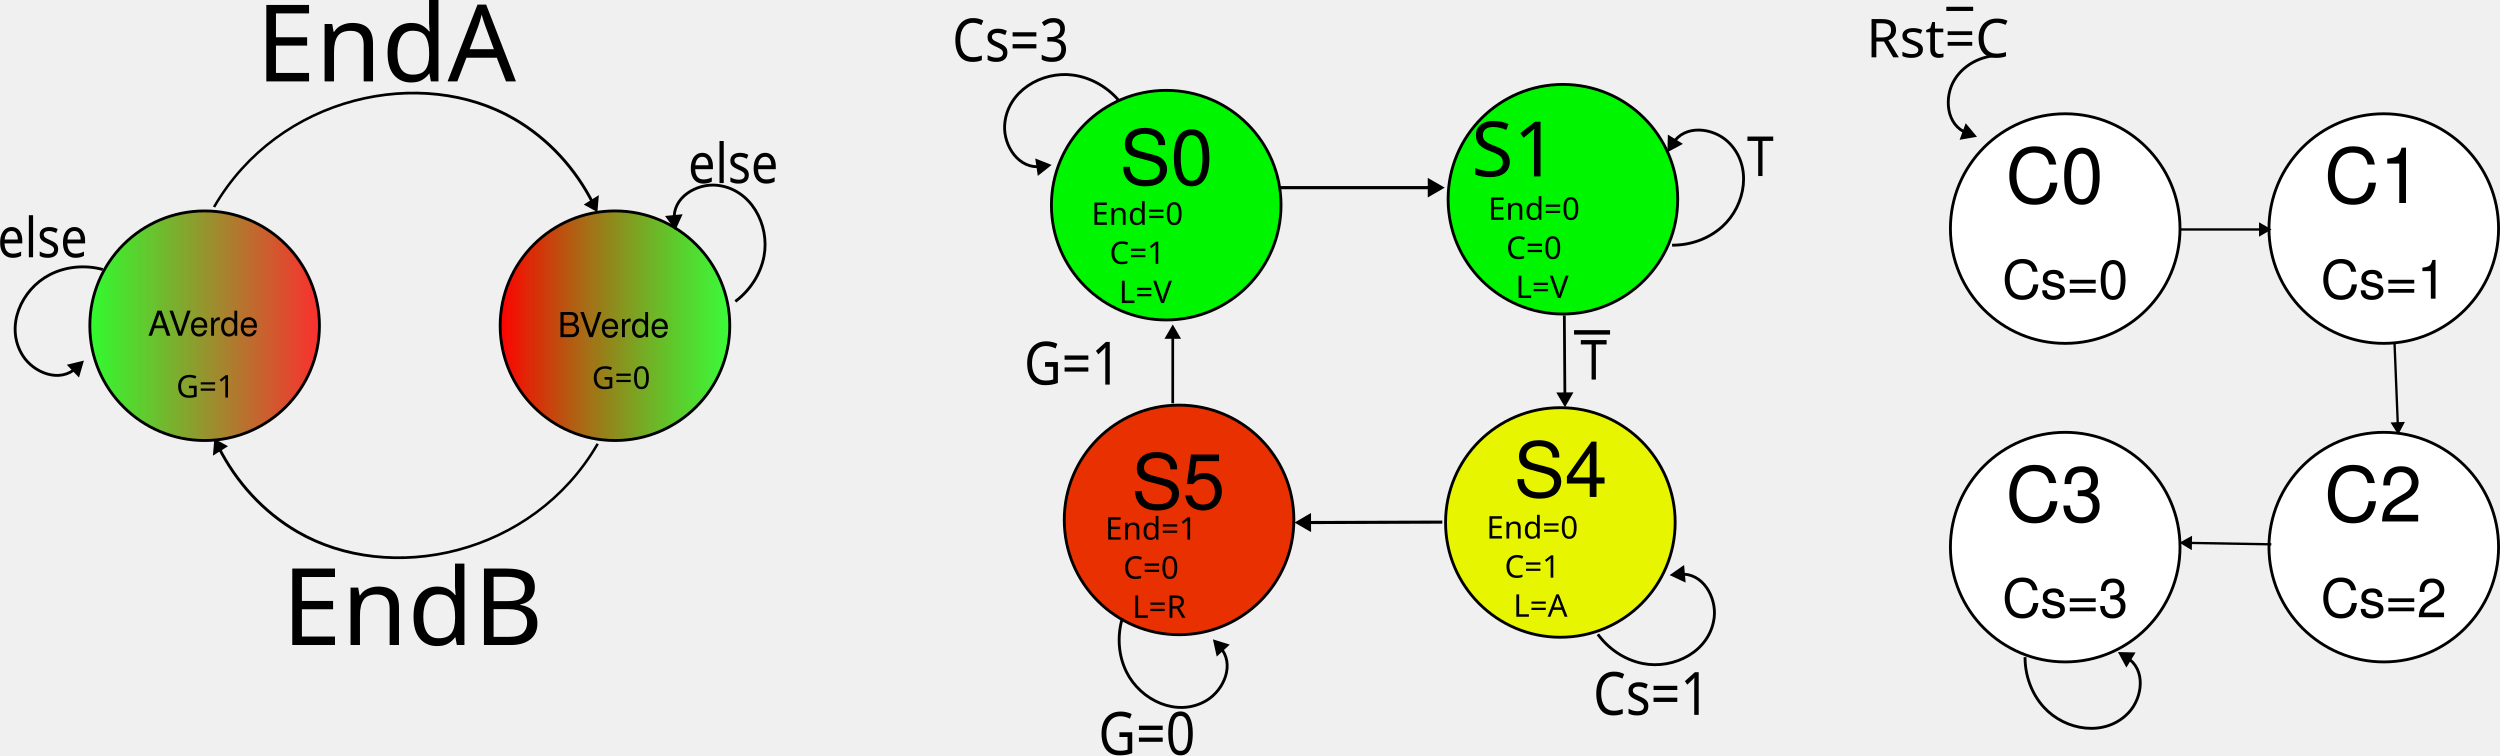
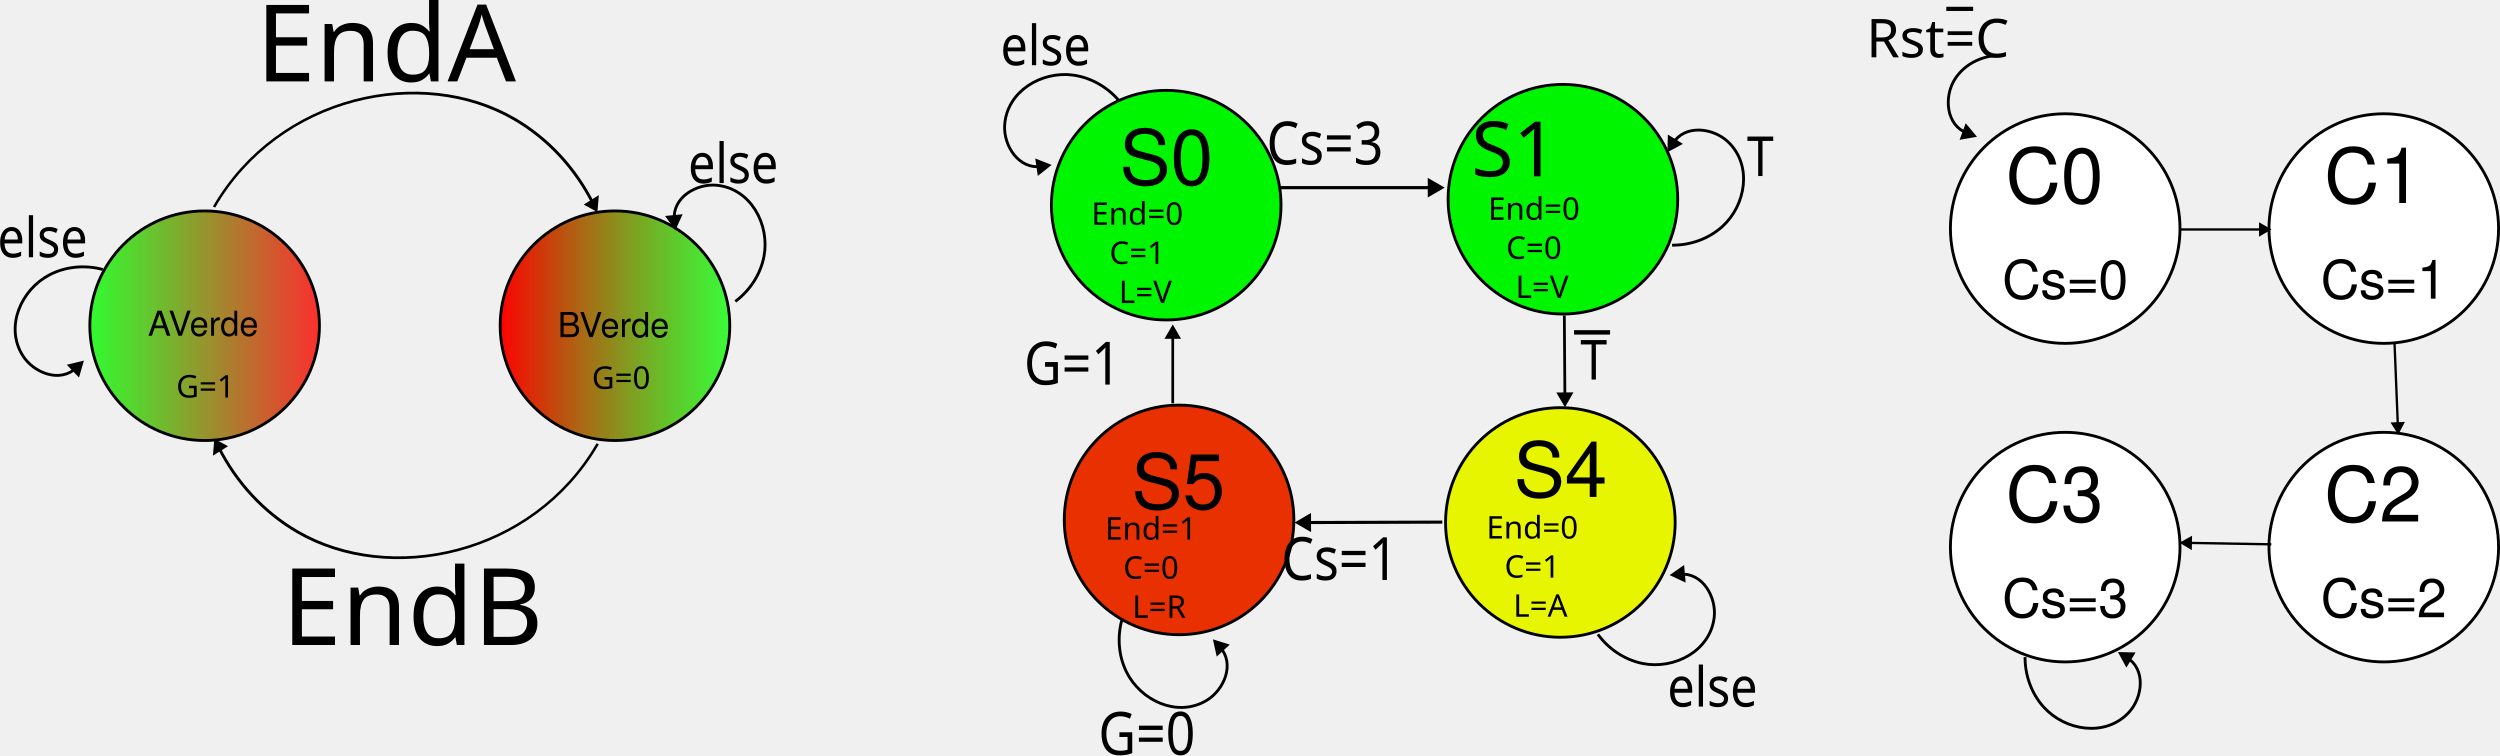
<svg xmlns="http://www.w3.org/2000/svg" xmlns:xlink="http://www.w3.org/1999/xlink" version="1.1" width="230.483mm" height="69.67mm" viewBox="-0.5 -0.5 871.119 263.318" content="&lt;mxfile host=&quot;app.diagrams.net&quot; modified=&quot;2023-05-11T13:37:04.044Z&quot; agent=&quot;Mozilla/5.0 (iPad; CPU OS 16_2 like Mac OS X) AppleWebKit/605.1.15 (KHTML, like Gecko) CriOS/112.0.561.46 Mobile/15E148 Safari/604.1&quot; etag=&quot;23F8QMD3YRd5h2lqtabX&quot; version=&quot;21.2.9&quot; type=&quot;onedrive&quot;&gt;&lt;diagram name=&quot;Página-1&quot; id=&quot;1gDOFrIar1fbE0Y5bhLo&quot;&gt;7Vtdk5owFP01PrYDhA993Lpu+9DOtONM2923KBFokTgxrri/vmEJXyZYXJWk1ReHXBII95yce3PBARgv048ErsIv2EfxwDL8dADuB5blmB77zQy73GA7dm4ISOTnJrMyTKMXxI0Gt24iH60bHSnGMY1WTeMcJwma04YNEoK3zW4LHDfvuoIBEgzTOYxF64/Ip2FuHVpeZf+EoiAs7my6o/zMEhad+ZOsQ+jjbc0EJgMwJhjT/GiZjlGc+a7wSz7uoeVsOTGCEtplwJPjvkTrR/o0i+8evoXf7XCC3pkWnxzdFU+MfOYA3sSEhjjACYwnlfUDwZvER9llDdaq+nzGeMWMJjP+QpTuOJpwQzEzhXQZ87MojehPPjw7fsyO3zu8dZ/WTt3veCOfZza51ufnpjXekDk69NAFkSAJED3UEZQ4MX4jvESU7NhAgmJIo+fmTCBnWlD2q8BgBxyPY7AxrhEbtys2pkpshkqgSdjUS2yyRg2crFmh89q6BDwd0fGULpz8us8w3vA7TU0RrzhmMSTDZRtGFE1X8PXBtyyKNb0O16s8sCyiNEOPu/MZEYrSww4VHcAHAI+vbR4VXd7c1kIMN4W16FLYzu4x+0rpDLqKjUo6A5HOksigks6WrRedLUcFn8/IS6crL22VxHREYgK9iOkCvYjpXqnOeh357KiksyfSWbI7Uklnx9CLzqYk0/L0ctl+pmV6qmOTEg0441o2uyZNtSqHik2AJG2S7Np0SpvUc1PJPuCc3LS7Jk6uUm7aIjclrtcpc1LOzaIwVPeZJM3XKTyr95kkGF9FvmkOu8YotRXeochpWdVXpwTKGqkm9ehKSV28SPp7cBuqJHUxzTqpJZDplHgp57Ql2UjJXs3plBGod5rEQdchBJ13YErr1pZkB1ZUDHQh9X7KppzUQFRPwWMBI3Hmm0UUx2McY8LMCU7QIZfw7yPgrLiIcXQi4DRd5UiyW9vuVQDEip3IrsS/yz4DqVxUY1RTDDqs0AOQiX6r+cWRuKWwdV6M/A5fccSmU8Kw791cPXinysHVuHQPqpbr5OIiXOcVqPIhT8BudMPueOx6AscW3+y0iNApcnMUIPzy5UcxddEBfYqO3UGgjyBuXcMHFvAhGi7mzB4Q6EfMVbVzHoIuysasKcG/Ue2MOx+i2eKEZWC3vHi58DIoODN6o4aVA9VomC1m7TcqKKJCKQJ9YW/dsL8U9m+NjopUQCzmXyBYHpeb25YkTPaam4OLaqM5gyayZGvAMNzJ3cMpa6Dlk5p+1kCJ/YnZPTD6XQTgv5TDf5sKauQQdJDDGxOOYkKp3NqrgPiOtiUUnr949Vbceg6LmpSsWj5/0LTsoUfJCohva2/YXb5kxZrVn+Ty7tU/DcHkDw==&lt;/diagram&gt;&lt;/mxfile&gt;" id="svg174">
  <defs id="defs2">
    <linearGradient id="linearGradient3680">
      <stop style="stop-color:#ff0000;stop-opacity:1;" offset="0" id="stop3676" />
      <stop style="stop-color:#00ff00;stop-opacity:0.761;" offset="1" id="stop3678" />
    </linearGradient>
    <linearGradient id="linearGradient1715">
      <stop style="stop-color:#00ff00;stop-opacity:0.805;" offset="0" id="stop1711" />
      <stop style="stop-color:#ff0000;stop-opacity:0.808;" offset="1" id="stop1713" />
    </linearGradient>
    <marker style="overflow:visible" id="TriangleStart-9" refX="0" refY="0" orient="auto-start-reverse" markerWidth="5.324" markerHeight="6.155" viewBox="0 0 5.324 6.155" preserveAspectRatio="xMidYMid">
      <path transform="scale(0.5)" style="fill:context-stroke;fill-rule:evenodd;stroke:context-stroke;stroke-width:1pt" d="M 5.77,0 -2.88,5 V -5 Z" id="path135-3" />
    </marker>
    <linearGradient xlink:href="#linearGradient1715" id="linearGradient1717-0" x1="-0.5" y1="40" x2="80.5" y2="40" gradientUnits="userSpaceOnUse" gradientTransform="translate(5.104547,107.1025)" />
    <linearGradient xlink:href="#linearGradient3680" id="linearGradient11914" gradientUnits="userSpaceOnUse" gradientTransform="translate(18.08761,-2.89755)" x1="129.5" y1="150" x2="210.5" y2="150" />
    <marker style="overflow:visible" id="TriangleStart-9-6" refX="0" refY="0" orient="auto-start-reverse" markerWidth="5.324" markerHeight="6.155" viewBox="0 0 5.324 6.155" preserveAspectRatio="xMidYMid">
      <path transform="scale(0.5)" style="fill:context-stroke;fill-rule:evenodd;stroke:context-stroke;stroke-width:1pt" d="M 5.77,0 -2.88,5 V -5 Z" id="path135-3-8" />
    </marker>
    <marker style="overflow:visible" id="TriangleStart-9-69" refX="0" refY="0" orient="auto-start-reverse" markerWidth="5.324" markerHeight="6.155" viewBox="0 0 5.324 6.155" preserveAspectRatio="xMidYMid">
      <path transform="scale(0.5)" style="fill:context-stroke;fill-rule:evenodd;stroke:context-stroke;stroke-width:1pt" d="M 5.77,0 -2.88,5 V -5 Z" id="path135-3-3" />
    </marker>
    <marker style="overflow:visible" id="TriangleStart-9-69-5" refX="0" refY="0" orient="auto-start-reverse" markerWidth="5.324" markerHeight="6.155" viewBox="0 0 5.324 6.155" preserveAspectRatio="xMidYMid">
      <path transform="scale(0.5)" style="fill:context-stroke;fill-rule:evenodd;stroke:context-stroke;stroke-width:1pt" d="M 5.77,0 -2.88,5 V -5 Z" id="path135-3-3-9" />
    </marker>
    <marker style="overflow:visible" id="TriangleStart-1" refX="0" refY="0" orient="auto-start-reverse" markerWidth="5.324" markerHeight="6.155" viewBox="0 0 5.324 6.155" preserveAspectRatio="xMidYMid">
      <path transform="scale(0.5)" style="fill:context-stroke;fill-rule:evenodd;stroke:context-stroke;stroke-width:1pt" d="M 5.77,0 -2.88,5 V -5 Z" id="path135-5" />
    </marker>
    <marker style="overflow:visible" id="TriangleStart-1-5" refX="0" refY="0" orient="auto-start-reverse" markerWidth="5.324" markerHeight="6.155" viewBox="0 0 5.324 6.155" preserveAspectRatio="xMidYMid">
      <path transform="scale(0.5)" style="fill:context-stroke;fill-rule:evenodd;stroke:context-stroke;stroke-width:1pt" d="M 5.77,0 -2.88,5 V -5 Z" id="path135-5-7" />
    </marker>
    <marker style="overflow:visible" id="TriangleStart-9-1" refX="0" refY="0" orient="auto-start-reverse" markerWidth="5.324" markerHeight="6.155" viewBox="0 0 5.324 6.155" preserveAspectRatio="xMidYMid">
      <path transform="scale(0.5)" style="fill:context-stroke;fill-rule:evenodd;stroke:context-stroke;stroke-width:1pt" d="M 5.77,0 -2.88,5 V -5 Z" id="path135-3-0" />
    </marker>
    <marker style="overflow:visible" id="TriangleStart-9-1-9" refX="0" refY="0" orient="auto-start-reverse" markerWidth="5.324" markerHeight="6.155" viewBox="0 0 5.324 6.155" preserveAspectRatio="xMidYMid">
      <path transform="scale(0.5)" style="fill:context-stroke;fill-rule:evenodd;stroke:context-stroke;stroke-width:1pt" d="M 5.77,0 -2.88,5 V -5 Z" id="path135-3-0-0" />
    </marker>
    <marker style="overflow:visible" id="TriangleStart-9-1-9-3" refX="0" refY="0" orient="auto-start-reverse" markerWidth="5.324" markerHeight="6.155" viewBox="0 0 5.324 6.155" preserveAspectRatio="xMidYMid">
      <path transform="scale(0.5)" style="fill:context-stroke;fill-rule:evenodd;stroke:context-stroke;stroke-width:1pt" d="M 5.77,0 -2.88,5 V -5 Z" id="path135-3-0-0-3" />
    </marker>
    <marker style="overflow:visible" id="TriangleStart-1-5-2" refX="0" refY="0" orient="auto-start-reverse" markerWidth="5.324" markerHeight="6.155" viewBox="0 0 5.324 6.155" preserveAspectRatio="xMidYMid">
      <path transform="scale(0.5)" style="fill:context-stroke;fill-rule:evenodd;stroke:context-stroke;stroke-width:1pt" d="M 5.77,0 -2.88,5 V -5 Z" id="path135-5-7-4" />
    </marker>
    <marker style="overflow:visible" id="TriangleStart-1-4" refX="0" refY="0" orient="auto-start-reverse" markerWidth="5.324" markerHeight="6.155" viewBox="0 0 5.324 6.155" preserveAspectRatio="xMidYMid">
      <path transform="scale(0.5)" style="fill:context-stroke;fill-rule:evenodd;stroke:context-stroke;stroke-width:1pt" d="M 5.77,0 -2.88,5 V -5 Z" id="path135-5-9" />
    </marker>
    <marker style="overflow:visible" id="TriangleStart-9-3" refX="0" refY="0" orient="auto-start-reverse" markerWidth="5.324" markerHeight="6.155" viewBox="0 0 5.324 6.155" preserveAspectRatio="xMidYMid">
      <path transform="scale(0.5)" style="fill:context-stroke;fill-rule:evenodd;stroke:context-stroke;stroke-width:1pt" d="M 5.77,0 -2.88,5 V -5 Z" id="path135-3-1" />
    </marker>
    <marker style="overflow:visible" id="TriangleStart-9-3-1" refX="0" refY="0" orient="auto-start-reverse" markerWidth="5.324" markerHeight="6.155" viewBox="0 0 5.324 6.155" preserveAspectRatio="xMidYMid">
      <path transform="scale(0.5)" style="fill:context-stroke;fill-rule:evenodd;stroke:context-stroke;stroke-width:1pt" d="M 5.77,0 -2.88,5 V -5 Z" id="path135-3-1-1" />
    </marker>
    <marker style="overflow:visible" id="TriangleStart-9-3-6" refX="0" refY="0" orient="auto-start-reverse" markerWidth="5.324" markerHeight="6.155" viewBox="0 0 5.324 6.155" preserveAspectRatio="xMidYMid">
      <path transform="scale(0.5)" style="fill:context-stroke;fill-rule:evenodd;stroke:context-stroke;stroke-width:1pt" d="M 5.77,0 -2.88,5 V -5 Z" id="path135-3-1-8" />
    </marker>
    <marker style="overflow:visible" id="TriangleStart-1-5-2-5" refX="0" refY="0" orient="auto-start-reverse" markerWidth="5.324" markerHeight="6.155" viewBox="0 0 5.324 6.155" preserveAspectRatio="xMidYMid">
      <path transform="scale(0.5)" style="fill:context-stroke;fill-rule:evenodd;stroke:context-stroke;stroke-width:1pt" d="M 5.77,0 -2.88,5 V -5 Z" id="path135-5-7-4-1" />
    </marker>
    <marker style="overflow:visible" id="TriangleStart-1-5-2-5-2" refX="0" refY="0" orient="auto-start-reverse" markerWidth="5.324" markerHeight="6.155" viewBox="0 0 5.324 6.155" preserveAspectRatio="xMidYMid">
      <path transform="scale(0.5)" style="fill:context-stroke;fill-rule:evenodd;stroke:context-stroke;stroke-width:1pt" d="M 5.77,0 -2.88,5 V -5 Z" id="path135-5-7-4-1-0" />
    </marker>
  </defs>
  <g id="g164" transform="translate(25.69797,-34.10656)">
    <circle cx="45.105" cy="147.102" fill="rgb(255, 255, 255)" stroke="#000000" pointer-events="all" id="ellipse28-8" style="fill:url(#linearGradient1717-0);fill-opacity:1" r="40" />
    <text x="44.605" y="150.602" fill="#000000" font-family="Helvetica" font-size="12px" text-anchor="middle" id="text30-4">AVerde</text>
    <path style="fill:none;fill-rule:evenodd;stroke:#000000;marker-start:url(#TriangleStart-1)" id="path2225-5" d="m 517.829,42.563 c 8.029,-0.216 12.302,8.749 11.071,15.708 C 526.825,69.998 513.814,75.688 503.038,72.829 496.861,71.19 491.524,67.1 488.079,61.749" transform="rotate(-56.81817,575.2139,27.20286)" />
    <path style="fill:none;fill-rule:evenodd;stroke:#000000;marker-start:url(#TriangleStart-1-4)" id="path2225-5-1" d="m 517.829,42.563 c 8.029,-0.216 12.302,8.749 11.071,15.708 C 526.825,69.998 513.814,75.688 503.038,72.829 496.861,71.19 491.524,67.1 488.079,61.749" transform="rotate(173.1625,425.8147,61.67085)" />
    <text xml:space="preserve" style="font-size:18.01px;font-family:sans-serif;-inkscape-font-specification:'sans-serif, Normal';fill:#000000;stroke-width:0.811" x="623.34" y="88.727" id="text2448-2" transform="scale(0.9345001,1.070091)">
      <tspan id="tspan2446-5" x="623.34" y="88.727" style="stroke-width:0.811">T</tspan>
    </text>
    <text xml:space="preserve" style="font-size:18.01px;font-family:sans-serif;-inkscape-font-specification:'sans-serif, Normal';fill:#000000;stroke-width:0.811" x="561.213" y="155.003" id="text2448-9-3" transform="scale(0.9345001,1.070091)">
      <tspan id="tspan2446-7-16" x="561.213" y="155.003" style="stroke-width:0.811">T</tspan>
    </text>
    <text xml:space="preserve" style="font-size:32.03px;font-family:sans-serif;-inkscape-font-specification:'sans-serif, Normal';fill:#000000;stroke-width:1.443" x="321.116" y="250.634" id="text2479-7" transform="scale(1.619958,0.6172999)">
      <tspan id="tspan2477-6" x="321.116" y="250.634" style="stroke-width:1.443">-</tspan>
    </text>
    <circle cx="188.088" cy="147.102" fill="rgb(255, 255, 255)" stroke="#000000" pointer-events="all" id="ellipse60-9-6" style="fill:url(#linearGradient11914);fill-opacity:1" r="40" />
    <text x="187.588" y="151.073" fill="#000000" font-family="Helvetica" font-size="12px" text-anchor="middle" id="text62-60-0">BVerde</text>
    <path style="fill:none;fill-rule:evenodd;stroke:#000000;marker-end:url(#TriangleStart-9)" id="path11990" d="m 174.18,380.563 c 39.047,-21.413 86.587,1.677 104.357,39.846 6.55,14.07 9.341,29.755 8.37,45.227" transform="matrix(0.829498,-0.5845963,0.4543111,0.7618839,-268.9881,-82.37791)" />
    <path style="fill:none;fill-rule:evenodd;stroke:#000000;marker-end:url(#TriangleStart-9-6)" id="path11990-7" d="m 174.18,380.563 c 39.047,-21.413 86.587,1.677 104.357,39.846 6.55,14.07 9.341,29.755 8.37,45.227" transform="matrix(-0.829498,0.5845963,-0.4543111,-0.7618839,499.4443,376.3565)" />
    <text xml:space="preserve" style="font-size:37.333px;font-family:sans-serif;-inkscape-font-specification:'sans-serif, Normal';fill:#000000;stroke-width:0.65;stroke-miterlimit:4.4;stroke-dasharray:none" x="62.977" y="61.971" id="text12458">
      <tspan id="tspan12456" x="62.977" y="61.971">EndA</tspan>
    </text>
    <text xml:space="preserve" style="font-size:37.333px;font-family:sans-serif;-inkscape-font-specification:'sans-serif, Normal';fill:#000000;stroke-width:0.65;stroke-miterlimit:4.4;stroke-dasharray:none" x="72.021" y="258.362" id="text12458-8">
      <tspan id="tspan12456-0" x="72.021" y="258.362">EndB</tspan>
    </text>
    <path style="fill:none;fill-rule:evenodd;stroke:#000000;marker-start:url(#TriangleStart-9-69)" id="path2225-9-6" d="m 517.829,42.563 c 8.029,-0.216 12.302,8.749 11.071,15.708 C 526.825,69.998 513.814,75.688 503.038,72.829 496.861,71.19 491.524,67.1 488.079,61.749" transform="rotate(-94.09279,394.8442,220.3119)" />
    <text xml:space="preserve" style="font-size:18.01px;font-family:sans-serif;-inkscape-font-specification:'sans-serif, Normal';fill:#000000;stroke-width:0.811" x="228.561" y="91.005" id="text2448-1-3" transform="scale(0.9345001,1.070091)">
      <tspan id="tspan2446-2-4" x="228.561" y="91.005" style="stroke-width:0.811">else</tspan>
    </text>
    <path style="fill:none;fill-rule:evenodd;stroke:#000000;marker-start:url(#TriangleStart-9-69-5)" id="path2225-9-6-5" d="m 517.829,42.563 c 8.029,-0.216 12.302,8.749 11.071,15.708 C 526.825,69.998 513.814,75.688 503.038,72.829 496.861,71.19 491.524,67.1 488.079,61.749" transform="rotate(137.7873,236.1597,2.286674)" />
    <text xml:space="preserve" style="font-size:18.01px;font-family:sans-serif;-inkscape-font-specification:'sans-serif, Normal';fill:#000000;stroke-width:0.811" x="-28.966" y="115.169" id="text2448-1-3-6" transform="scale(0.9345001,1.070091)">
      <tspan id="tspan2446-2-4-9" x="-28.966" y="115.169" style="stroke-width:0.811">else</tspan>
    </text>
    <text xml:space="preserve" style="font-size:10.9px;font-family:sans-serif;-inkscape-font-specification:'sans-serif, Normal';fill:#000000;stroke-width:0.19;stroke-miterlimit:4.4;stroke-dasharray:none" x="35.204" y="172.113" id="text12703">
      <tspan id="tspan12701" x="35.204" y="172.113" style="stroke-width:0.19">G=1</tspan>
    </text>
    <text xml:space="preserve" style="font-size:10.9px;font-family:sans-serif;-inkscape-font-specification:'sans-serif, Normal';fill:#000000;stroke-width:0.19;stroke-miterlimit:4.4;stroke-dasharray:none" x="180.026" y="169.101" id="text12703-4">
      <tspan id="tspan12701-6" x="180.026" y="169.101" style="stroke-width:0.19">G=0</tspan>
    </text>
    <circle cx="380.167" cy="105.093" fill="rgb(255, 255, 255)" stroke="#000000" pointer-events="all" id="ellipse28-2" style="fill:#00f500;fill-opacity:1" r="40" />
    <text x="380.206" y="97.919" fill="#000000" font-family="Helvetica" font-size="12px" text-anchor="middle" id="text30-5" style="font-size:26.667px">S0</text>
    <text xml:space="preserve" style="font-size:10.9px;font-family:sans-serif;-inkscape-font-specification:'sans-serif, Normal';fill:#000000;stroke-width:0.19;stroke-miterlimit:4.4;stroke-dasharray:none" x="379.994" y="111.95" id="text12703-4-9">
      <tspan id="tspan12701-6-8" x="379.994" y="111.95" style="text-align:center;text-anchor:middle;stroke-width:0.19">End=0</tspan>
      <tspan x="379.994" y="125.576" style="text-align:center;text-anchor:middle;stroke-width:0.19" id="tspan18518">C=1</tspan>
      <tspan x="379.994" y="139.201" style="text-align:center;text-anchor:middle;stroke-width:0.19" id="tspan13535">L=V</tspan>
    </text>
    <circle cx="518.393" cy="103.024" fill="rgb(255, 255, 255)" stroke="#000000" pointer-events="all" id="ellipse28-2-6" style="fill:#00f500;fill-opacity:1" r="40" />
    <text xml:space="preserve" style="font-size:10.9px;font-family:sans-serif;-inkscape-font-specification:'sans-serif, Normal';fill:#000000;stroke-width:0.19;stroke-miterlimit:4.4;stroke-dasharray:none" x="518.22" y="110.195" id="text12703-4-9-0">
      <tspan id="tspan12701-6-8-5" x="518.22" y="110.195" style="text-align:center;text-anchor:middle;stroke-width:0.19">End=0</tspan>
      <tspan x="518.22" y="123.82" style="text-align:center;text-anchor:middle;stroke-width:0.19" id="tspan19640">C=0</tspan>
      <tspan x="518.22" y="137.445" style="text-align:center;text-anchor:middle;stroke-width:0.19" id="tspan13535-1">L=V</tspan>
    </text>
    <circle cx="517.507" cy="215.657" fill="rgb(255, 255, 255)" stroke="#000000" pointer-events="all" id="ellipse28-2-81" style="fill:#e8f500;fill-opacity:1" r="40" />
    <text x="517.553" y="206.754" fill="#000000" font-family="Helvetica" font-size="12px" text-anchor="middle" id="text30-5-90" style="font-size:26.667px">S4</text>
    <text xml:space="preserve" style="font-size:10.9px;font-family:sans-serif;-inkscape-font-specification:'sans-serif, Normal';fill:#000000;stroke-width:0.19;stroke-miterlimit:4.4;stroke-dasharray:none" x="517.647" y="221.261" id="text12703-4-9-6">
      <tspan id="tspan12701-6-8-3" x="517.647" y="221.261" style="text-align:center;text-anchor:middle;stroke-width:0.19">End=0</tspan>
      <tspan x="517.647" y="234.886" style="text-align:center;text-anchor:middle;stroke-width:0.19" id="tspan19642">C=1</tspan>
      <tspan x="517.647" y="248.511" style="text-align:center;text-anchor:middle;stroke-width:0.19" id="tspan13535-0">L=A</tspan>
    </text>
    <text xml:space="preserve" style="font-size:26.667px;font-family:sans-serif;-inkscape-font-specification:'sans-serif, Normal';text-align:center;text-anchor:middle;fill:#000000;stroke-width:0.65;stroke-miterlimit:4.4" x="518.768" y="95.064" id="text19678">
      <tspan id="tspan19676" x="518.768" y="95.064">S1</tspan>
    </text>
    <circle cx="804.421" cy="224.251" fill="rgb(255, 255, 255)" stroke="#000000" pointer-events="all" id="ellipse28-2-81-1" style="fill:#ffffff;fill-opacity:1" r="40" />
    <text x="804.402" y="215.347" fill="#000000" font-family="Helvetica" font-size="12px" text-anchor="middle" id="text30-5-90-0" style="font-size:26.667px">
      <tspan id="tspan20225" x="804.402" y="215.347">C2</tspan>
      <tspan id="tspan20227" x="804.402" y="248.681" style="font-size:18.667px">Cs=2</tspan>
    </text>
    <circle cx="693.421" cy="113.251" fill="rgb(255, 255, 255)" stroke="#000000" pointer-events="all" id="ellipse28-2-81-1-1" style="fill:#ffffff;fill-opacity:1" r="40" />
    <text x="693.402" y="104.347" fill="#000000" font-family="Helvetica" font-size="12px" text-anchor="middle" id="text30-5-90-0-5" style="font-size:26.667px">
      <tspan id="tspan20225-0" x="693.402" y="104.347">C0</tspan>
      <tspan id="tspan20227-7" x="693.402" y="137.681" style="font-size:18.667px">Cs=0</tspan>
    </text>
    <circle cx="804.421" cy="113.251" fill="rgb(255, 255, 255)" stroke="#000000" pointer-events="all" id="ellipse28-2-81-1-6" style="fill:#ffffff;fill-opacity:1" r="40" />
    <text x="804.402" y="104.347" fill="#000000" font-family="Helvetica" font-size="12px" text-anchor="middle" id="text30-5-90-0-7" style="font-size:26.667px">
      <tspan id="tspan20225-1" x="804.402" y="104.347">C1</tspan>
      <tspan id="tspan20227-78" x="804.402" y="137.681" style="font-size:18.667px">Cs=1</tspan>
    </text>
    <circle cx="693.421" cy="224.251" fill="rgb(255, 255, 255)" stroke="#000000" pointer-events="all" id="ellipse28-2-81-1-1-7" style="fill:#ffffff;fill-opacity:1" r="40" />
    <text x="693.402" y="215.347" fill="#000000" font-family="Helvetica" font-size="12px" text-anchor="middle" id="text30-5-90-0-5-3" style="font-size:26.667px;display:inline">
      <tspan id="tspan20225-0-6" x="693.402" y="215.347">C3</tspan>
      <tspan id="tspan20227-7-5" x="693.402" y="248.681" style="font-size:18.667px">Cs=3</tspan>
    </text>
    <circle cx="384.644" cy="214.77" fill="rgb(255, 255, 255)" stroke="#000000" pointer-events="all" id="ellipse28-2-81-6-3" style="fill:#e83000;fill-opacity:1" r="40" />
    <text x="384.377" y="210.884" fill="#000000" font-family="Helvetica" font-size="12px" text-anchor="middle" id="text30-5-90-9-7" style="font-size:26.667px">S5</text>
    <text xml:space="preserve" style="font-size:10.9px;font-family:sans-serif;-inkscape-font-specification:'sans-serif, Normal';fill:#000000;stroke-width:0.19;stroke-miterlimit:4.4;stroke-dasharray:none" x="384.784" y="221.628" id="text12703-4-9-6-3-3">
      <tspan id="tspan12701-6-8-3-5-5" x="384.784" y="221.628" style="text-align:center;text-anchor:middle;stroke-width:0.19">End=1</tspan>
      <tspan x="384.784" y="235.253" style="text-align:center;text-anchor:middle;stroke-width:0.19" id="tspan19684">C=0</tspan>
      <tspan x="384.784" y="248.879" style="text-align:center;text-anchor:middle;stroke-width:0.19" id="tspan13535-0-4-4">L=R</tspan>
    </text>
    <path style="fill:none;fill-rule:evenodd;stroke:#000000;marker-start:url(#TriangleStart-1-5-2)" id="path2225-5-7-9" d="m 517.829,42.563 c 8.029,-0.216 12.302,8.749 11.071,15.708 C 526.825,69.998 513.814,75.688 503.038,72.829 496.861,71.19 491.524,67.1 488.079,61.749" transform="rotate(-3.426366,3733.671,-552.1705)" />
-     <text xml:space="preserve" style="font-size:19.393px;font-family:sans-serif;-inkscape-font-specification:'sans-serif, Normal';text-align:center;text-anchor:middle;fill:#e83000;fill-opacity:1;stroke-width:0.394;stroke-miterlimit:4.4;stroke-dasharray:none" x="602.604" y="263.184" id="text14412-7-3" transform="scale(0.9309638,1.074156)">
-       <tspan id="tspan14410-8-9" x="602.604" y="263.184" style="fill:#000000;stroke-width:0.394">Cs=1</tspan>
+     <text xml:space="preserve" style="font-size:19.393px;font-family:sans-serif;-inkscape-font-specification:'sans-serif, Normal';text-align:center;text-anchor:middle;fill:#e83000;fill-opacity:1;stroke-width:0.394;stroke-miterlimit:4.4;stroke-dasharray:none" x="485.905" y="219.425" id="text14412-7-3" transform="scale(0.9309638,1.074156)">
+       <tspan id="tspan14410-8-9" x="485.905" y="219.425" style="fill:#000000;stroke-width:0.394">Cs=1</tspan>
    </text>
-     <text xml:space="preserve" style="font-size:19.393px;font-family:sans-serif;-inkscape-font-specification:'sans-serif, Normal';text-align:center;text-anchor:middle;fill:#e83000;fill-opacity:1;stroke-width:0.394;stroke-miterlimit:4.4;stroke-dasharray:none" x="362.712" y="51.181" id="text14412-7-3-9" transform="scale(0.9309638,1.074156)">
-       <tspan id="tspan14410-8-9-4" x="362.712" y="51.181" style="fill:#000000;stroke-width:0.394">Cs=3</tspan>
+     <text xml:space="preserve" style="font-size:19.393px;font-family:sans-serif;-inkscape-font-specification:'sans-serif, Normal';text-align:center;text-anchor:middle;fill:#e83000;fill-opacity:1;stroke-width:0.394;stroke-miterlimit:4.4;stroke-dasharray:none" x="480.363" y="84.62" id="text14412-7-3-9" transform="scale(0.9309638,1.074156)">
+       <tspan id="tspan14410-8-9-4" x="480.363" y="84.62" style="fill:#000000;stroke-width:0.394">Cs=3</tspan>
    </text>
    <path style="fill:none;fill-rule:evenodd;stroke:#000000;marker-start:url(#TriangleStart-1-5-2-5)" id="path2225-5-7-9-5" d="m 517.829,42.563 c 8.029,-0.216 12.302,8.749 11.071,15.708 C 526.825,69.998 513.814,75.688 503.038,72.829 496.861,71.19 491.524,67.1 488.079,61.749" transform="rotate(32.93873,244.0801,485.7881)" />
    <path style="fill:none;fill-rule:evenodd;stroke:#000000;marker-start:url(#TriangleStart-1-5-2-5-2)" id="path2225-5-7-9-5-8" d="m 517.829,42.563 c 8.029,-0.216 12.302,8.749 11.071,15.708 -1.183,6.687 -6.402,12 -12.716,14.168" transform="rotate(-158.2912,592.1812,47.73582)" />
    <text xml:space="preserve" style="font-size:18.667px;font-family:sans-serif;-inkscape-font-specification:'sans-serif, Normal';text-align:center;text-anchor:middle;fill:#000000;fill-opacity:1;stroke-width:0.65;stroke-miterlimit:4.4" x="661.141" y="53.585" id="text22552">
      <tspan id="tspan22550" x="661.141" y="53.585">Rst=C</tspan>
    </text>
    <text xml:space="preserve" style="font-size:26.87px;font-family:sans-serif;-inkscape-font-specification:'sans-serif, Normal';text-align:center;text-anchor:middle;fill:#000000;fill-opacity:1;stroke-width:0.936;stroke-miterlimit:4.4" x="473.656" y="60.025" id="text22556" transform="scale(1.439462,0.6947041)">
      <tspan id="tspan22554" x="473.656" y="60.025" style="stroke-width:0.936">-</tspan>
    </text>
    <text xml:space="preserve" style="font-size:19.393px;font-family:sans-serif;-inkscape-font-specification:'sans-serif, Normal';text-align:center;text-anchor:middle;fill:#e83000;fill-opacity:1;stroke-width:0.394;stroke-miterlimit:4.4;stroke-dasharray:none" x="385.88" y="156.04" id="text14412" transform="scale(0.9309638,1.074156)">
      <tspan id="tspan14410" x="385.88" y="156.04" style="fill:#000000;stroke-width:0.394">G=1</tspan>
    </text>
    <path style="fill:none;fill-rule:evenodd;stroke:#000000;marker-start:url(#TriangleStart-1-5)" id="path2225-5-7" d="m 517.829,42.563 c 8.029,-0.216 12.302,8.749 11.071,15.708 C 526.825,69.998 513.814,75.688 503.038,72.829 496.861,71.19 491.524,67.1 488.079,61.749" transform="rotate(48.97994,220.7629,20.16881)" />
    <text xml:space="preserve" style="font-size:19.393px;font-family:sans-serif;-inkscape-font-specification:'sans-serif, Normal';text-align:center;text-anchor:middle;fill:#e83000;fill-opacity:1;stroke-width:0.394;stroke-miterlimit:4.4;stroke-dasharray:none" x="413.711" y="276.132" id="text14412-7" transform="scale(0.9309638,1.074156)">
      <tspan id="tspan14410-8" x="413.711" y="276.132" style="fill:#000000;stroke-width:0.394">G=0</tspan>
    </text>
    <path d="M 473.27,98.994 H 419.62" fill="none" stroke="#000000" stroke-miterlimit="10" pointer-events="stroke" id="path80-1-1" style="stroke-width:1.109;marker-start:url(#TriangleStart-9)" />
    <path d="m 428.714,215.684 47.653,-0.15" fill="none" stroke="#000000" stroke-miterlimit="10" pointer-events="stroke" id="path80-1-1-1" style="stroke-width:1.082;marker-start:url(#TriangleStart-9-1)" />
    <path d="m 519.09,172.064 -0.202,-28.536" fill="none" stroke="#000000" stroke-miterlimit="10" pointer-events="stroke" id="path80-1-1-1-0" style="stroke-width:0.971;marker-start:url(#TriangleStart-9-1-9)" />
    <path d="m 382.451,149.989 -0.013,24.131" fill="none" stroke="#000000" stroke-miterlimit="10" pointer-events="stroke" id="path80-1-1-1-0-2" style="stroke-width:0.938;marker-start:url(#TriangleStart-9-1-9-3)" />
    <path d="m 762.408,113.564 h -29.112" fill="none" stroke="#000000" stroke-miterlimit="10" pointer-events="stroke" id="path80-1-1-7" style="stroke-width:0.817;marker-start:url(#TriangleStart-9-3)" />
    <path d="m 736.13,222.768 29.108,0.507" fill="none" stroke="#000000" stroke-miterlimit="10" pointer-events="stroke" id="path80-1-1-7-7" style="stroke-width:0.817;marker-start:url(#TriangleStart-9-3-1)" />
    <path d="M 809.339,182.158 808.165,153.069" fill="none" stroke="#000000" stroke-miterlimit="10" pointer-events="stroke" id="path80-1-1-7-0" style="stroke-width:0.817;marker-start:url(#TriangleStart-9-3-6)" />
+     <text xml:space="preserve" style="font-size:18.01px;font-family:sans-serif;-inkscape-font-specification:'sans-serif, Normal';fill:#000000;stroke-width:0.811" x="345.053" y="52.632" id="text2448-1-3-0" transform="scale(0.9345001,1.070091)">
+       <tspan id="tspan2446-2-4-6" x="345.053" y="52.632" style="stroke-width:0.811">else</tspan>
+     </text>
+     <text xml:space="preserve" style="font-size:18.01px;font-family:sans-serif;-inkscape-font-specification:'sans-serif, Normal';fill:#000000;stroke-width:0.811" x="593.702" y="261.487" id="text2448-1-3-9" transform="scale(0.9345001,1.070091)">
+       <tspan id="tspan2446-2-4-8" x="593.702" y="261.487" style="stroke-width:0.811">else</tspan>
+     </text>
  </g>
</svg>
